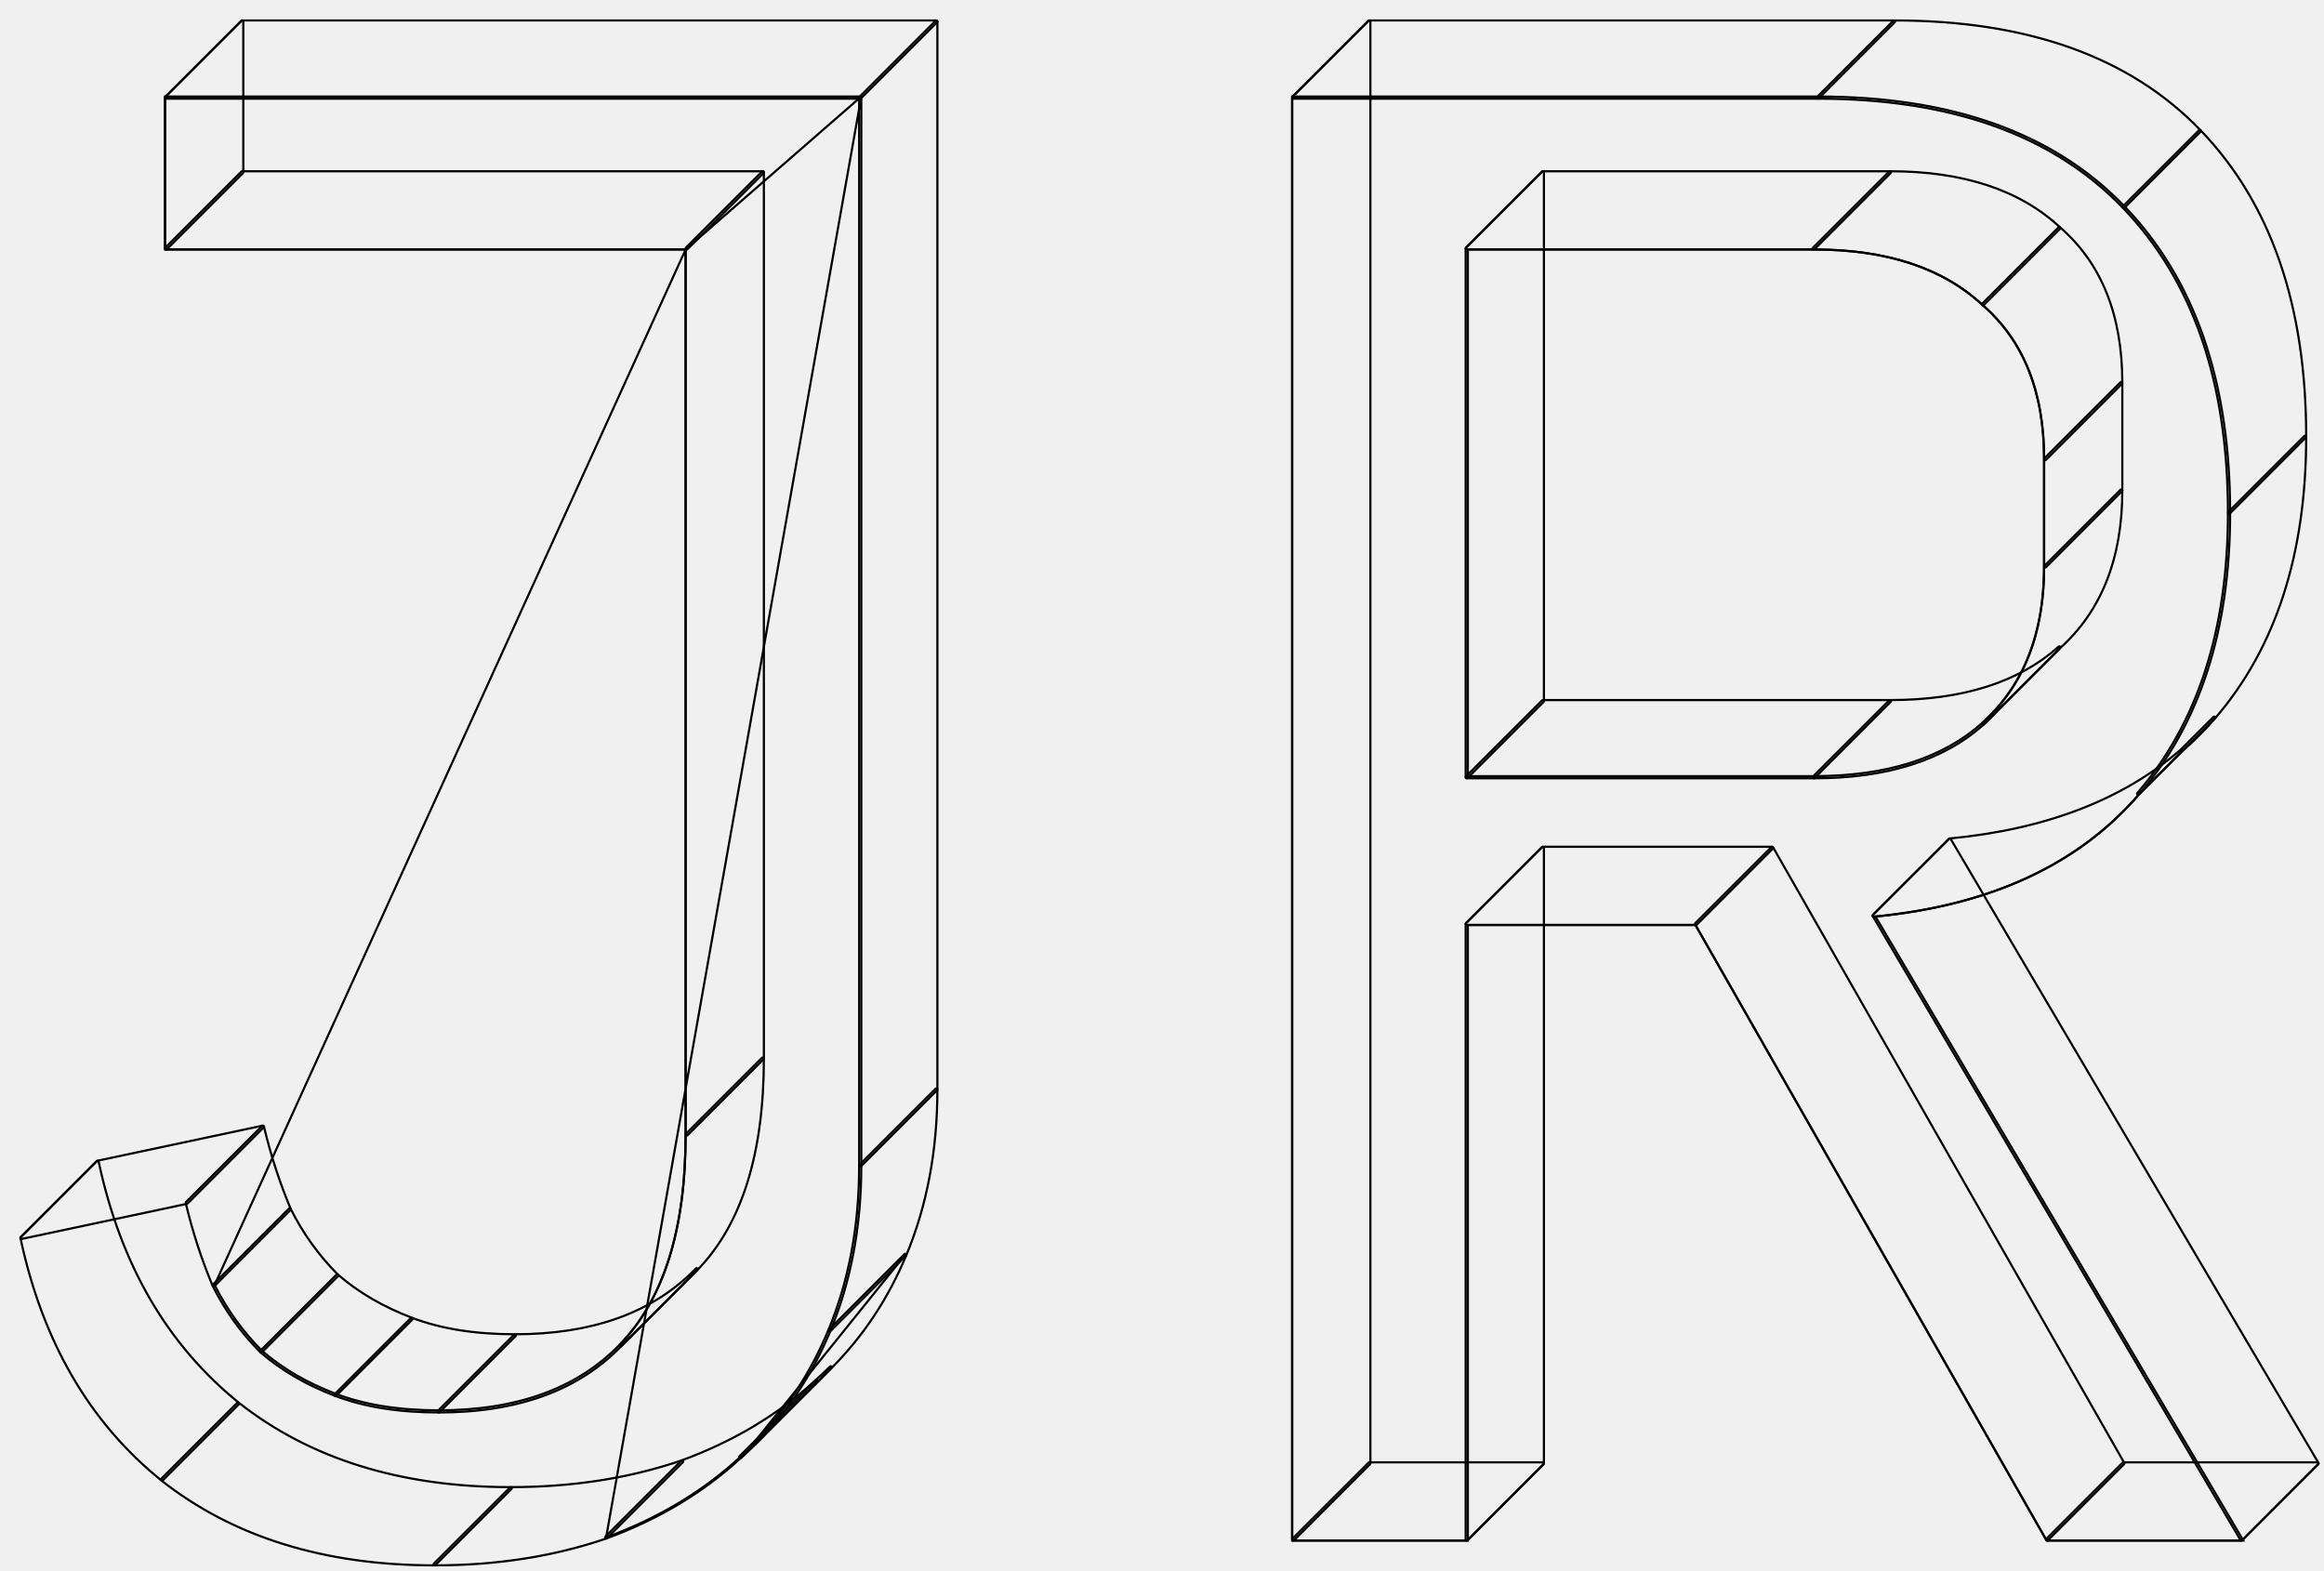
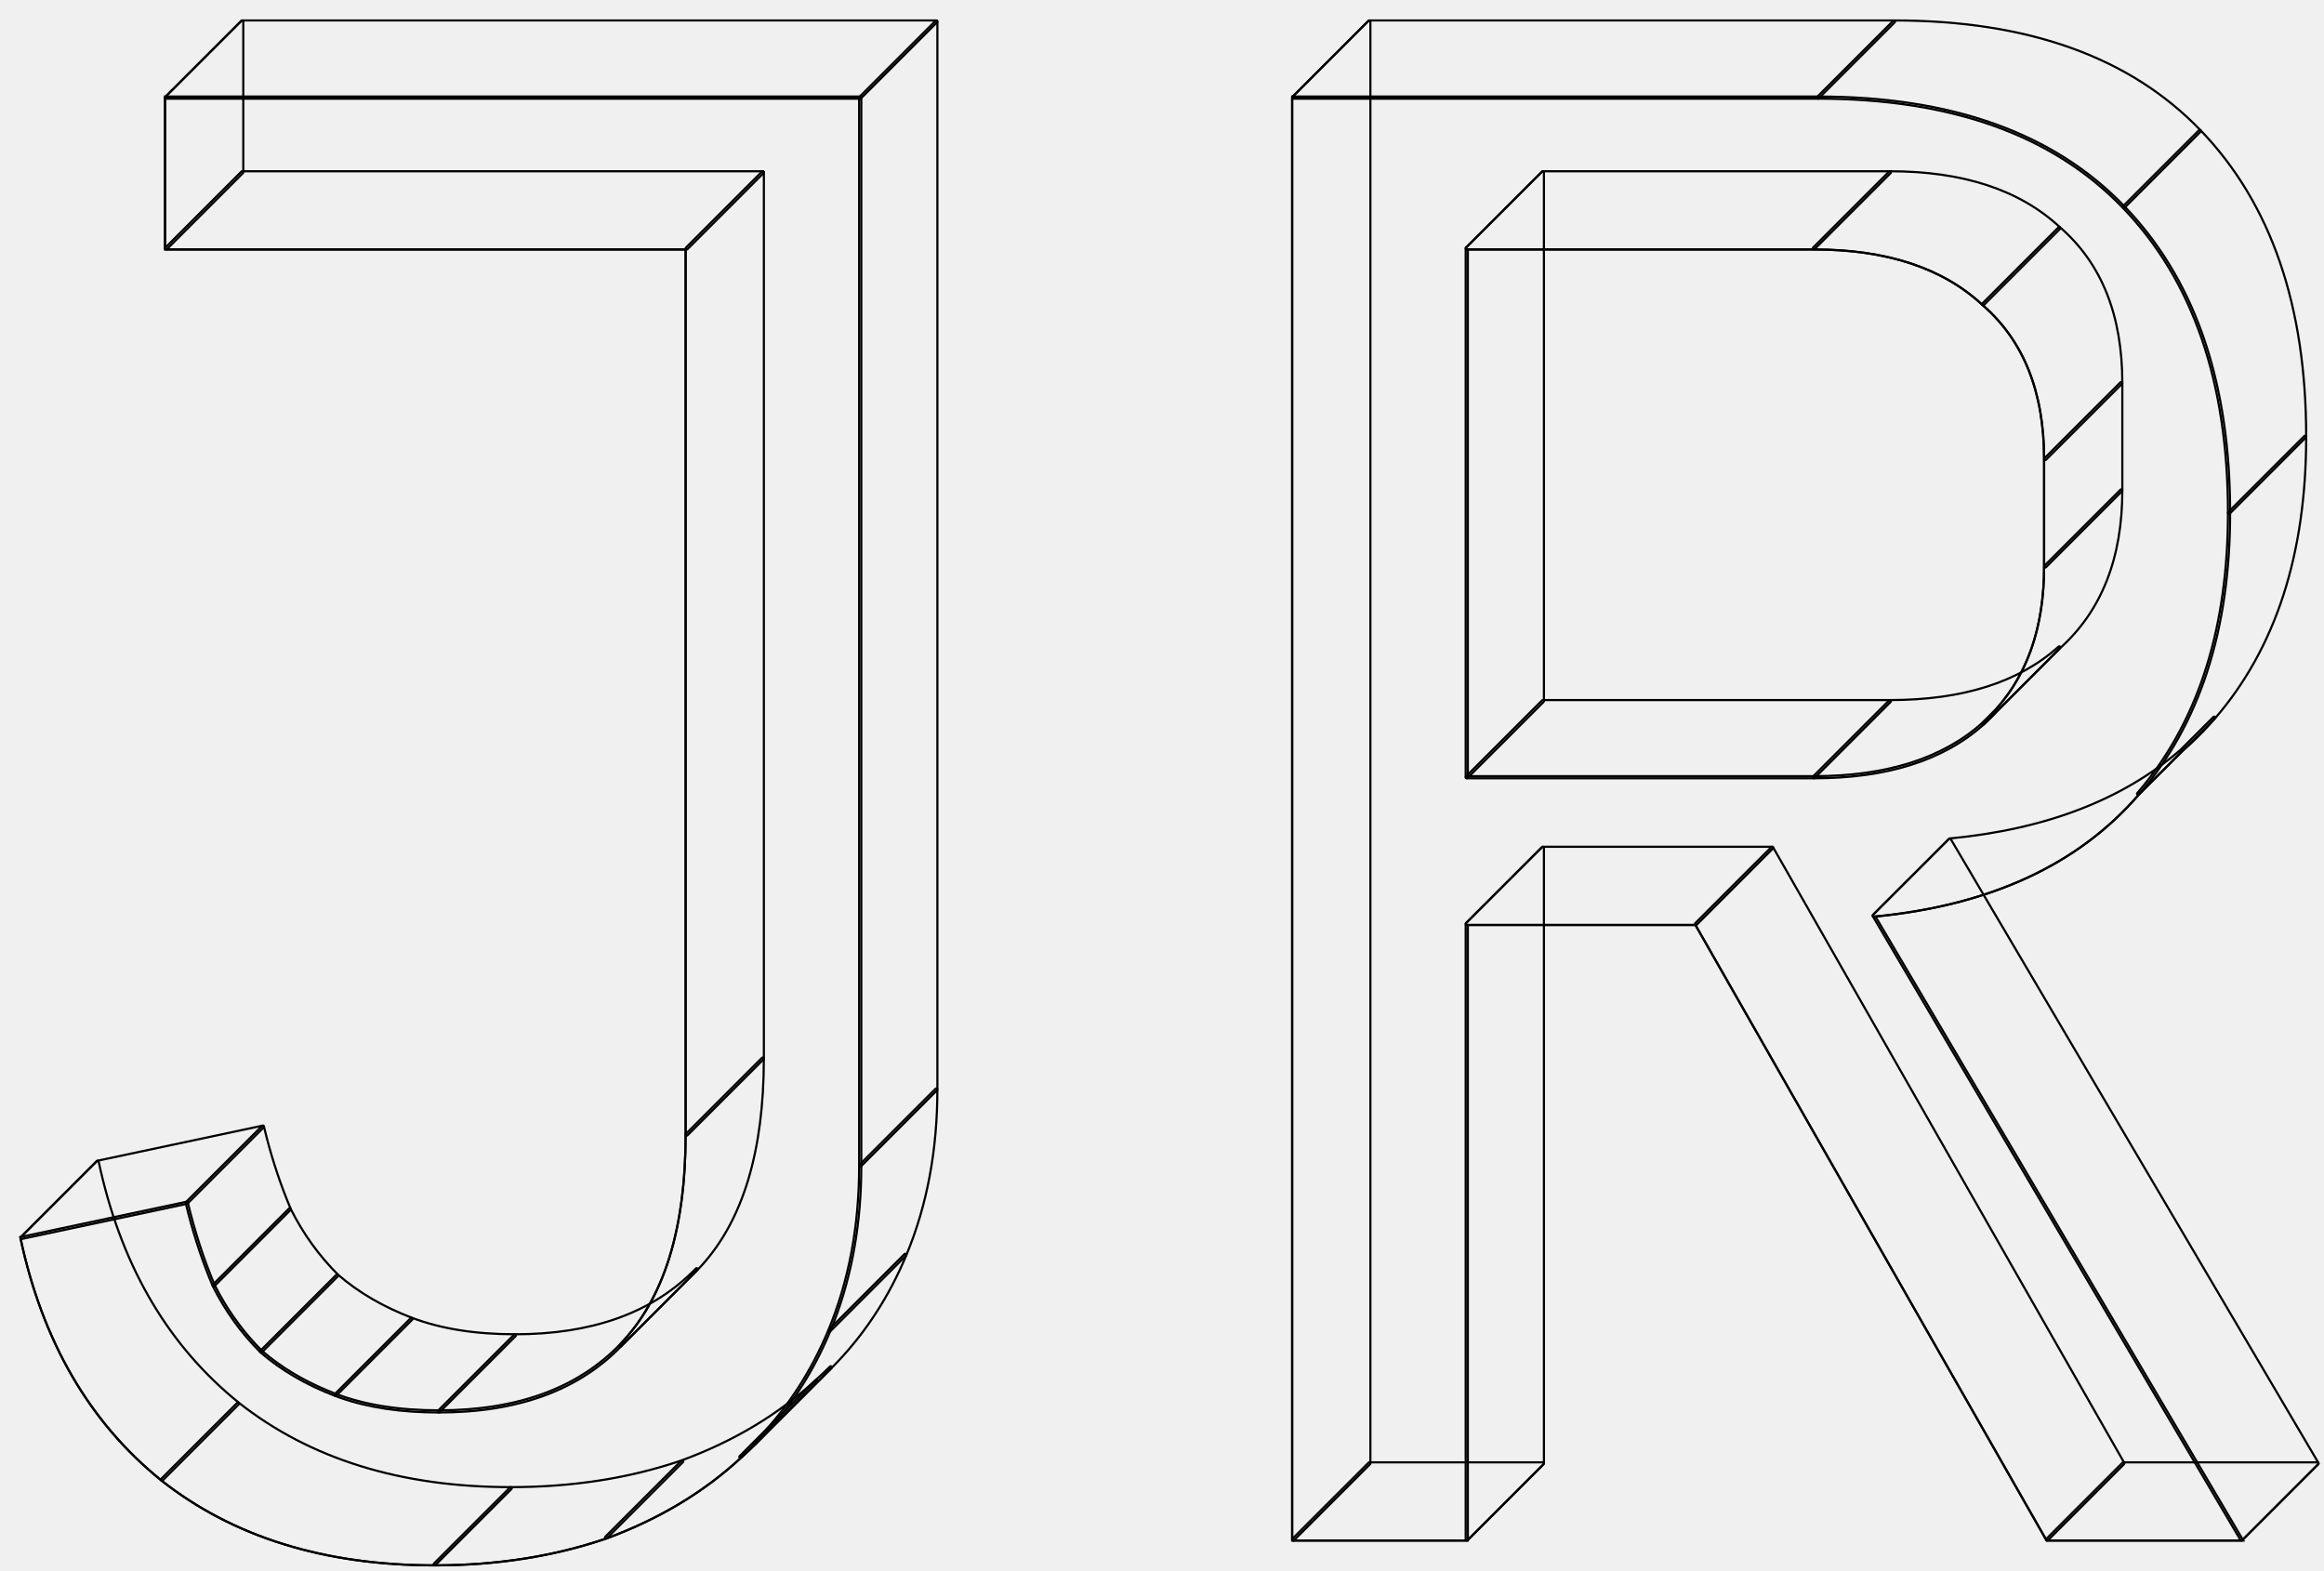
<svg xmlns="http://www.w3.org/2000/svg" width="108" height="73" viewBox="0 0 108 73" fill="none">
  <g clip-path="url(#clip0_6_950)">
-     <path d="M40.026 4.486V4.536V54.167C40.026 56.989 39.545 59.556 38.582 61.867C37.742 63.883 36.584 65.631 35.107 67.111C34.892 67.326 34.67 67.536 34.442 67.74C34.441 67.741 34.441 67.741 34.441 67.741L34.408 67.704C32.68 69.303 30.6 70.552 28.168 71.448L40.026 4.486ZM40.026 4.486H39.976H7.72H7.67V4.536V11.543V11.594H7.72H31.862M40.026 4.486L31.862 11.594M31.862 11.594V52.727C31.862 57.137 30.839 60.386 28.804 62.485L28.84 62.52L28.804 62.485C26.832 64.52 24.03 65.541 20.392 65.541C18.54 65.541 16.947 65.286 15.61 64.777C14.271 64.267 13.125 63.598 12.17 62.771C11.279 61.879 10.547 60.861 9.973 59.715L31.862 11.594ZM68.162 71.594H68.213V71.543V42.986H78.79L95.095 71.568L95.109 71.594H95.138H104.163H104.25L104.206 71.518L87.157 42.594C92.504 42.07 96.588 40.18 99.4 36.92C102.226 33.645 103.637 29.28 103.637 23.831C103.637 17.742 102.002 12.993 98.727 9.589C95.45 6.184 90.7 4.486 84.483 4.486H60.099H60.048V4.536V71.543V71.594H60.099H68.162ZM92.128 14.172L92.13 14.173C94.036 15.826 94.993 18.21 94.993 21.335V26.328C94.993 29.453 94.036 31.87 92.129 33.586C90.285 35.239 87.675 36.069 84.29 36.069H68.213V11.594H84.29C87.674 11.594 90.284 12.455 92.128 14.172Z" stroke="black" stroke-width="0.1" />
-     <path d="M88.018 0.95C88.005 0.95 87.992 0.955 87.983 0.965L84.447 4.5C84.433 4.514 84.428 4.536 84.436 4.555C84.444 4.573 84.462 4.586 84.483 4.586C90.681 4.586 95.403 6.279 98.654 9.658C98.664 9.668 98.677 9.673 98.69 9.674C98.703 9.674 98.716 9.668 98.726 9.659L102.261 6.123C102.281 6.104 102.281 6.073 102.262 6.053C98.986 2.649 94.235 0.95 88.018 0.95Z" stroke="black" stroke-width="0.1" stroke-linejoin="round" />
-     <path d="M102.262 6.053C102.253 6.044 102.24 6.038 102.227 6.038C102.213 6.038 102.2 6.043 102.191 6.053L98.655 9.588C98.636 9.607 98.636 9.639 98.654 9.658C101.907 13.038 103.536 17.761 103.536 23.832C103.536 23.852 103.549 23.87 103.567 23.878C103.586 23.886 103.608 23.881 103.622 23.867L107.157 20.331C107.167 20.322 107.172 20.309 107.172 20.296C107.172 14.207 105.537 9.457 102.262 6.053Z" stroke="black" stroke-width="0.1" stroke-linejoin="round" />
-     <path d="M98.613 17.835C98.623 17.826 98.628 17.813 98.628 17.8C98.628 14.653 97.664 12.238 95.731 10.562C95.711 10.545 95.681 10.546 95.663 10.565L92.127 14.1C92.117 14.11 92.112 14.123 92.112 14.137C92.113 14.151 92.119 14.164 92.13 14.173C94.036 15.826 94.993 18.21 94.993 21.335C94.993 21.356 95.005 21.374 95.023 21.382C95.042 21.39 95.064 21.385 95.078 21.371L98.613 17.835Z" stroke="black" stroke-width="0.1" stroke-linejoin="round" />
-     <path d="M95.733 10.635C95.743 10.626 95.748 10.613 95.748 10.599C95.748 10.585 95.742 10.573 95.732 10.563C93.864 8.824 91.226 7.958 87.826 7.958C87.813 7.958 87.8 7.963 87.791 7.973L84.255 11.508C84.241 11.523 84.237 11.544 84.244 11.563C84.252 11.581 84.27 11.594 84.29 11.594C87.674 11.594 90.284 12.455 92.128 14.172C92.148 14.191 92.179 14.19 92.198 14.171L95.733 10.635Z" stroke="black" stroke-width="0.1" stroke-linejoin="round" />
-     <path d="M98.613 22.827C98.623 22.818 98.628 22.805 98.628 22.792V17.8C98.628 17.78 98.616 17.762 98.597 17.754C98.579 17.746 98.557 17.75 98.543 17.765L95.007 21.3C94.998 21.309 94.993 21.322 94.993 21.335V26.328C94.993 26.348 95.005 26.366 95.023 26.374C95.042 26.381 95.064 26.377 95.078 26.363L98.613 22.827Z" stroke="black" stroke-width="0.1" stroke-linejoin="round" />
-     <path d="M107.172 20.296C107.172 20.276 107.16 20.258 107.141 20.25C107.122 20.242 107.101 20.246 107.087 20.261L103.551 23.796C103.542 23.805 103.536 23.818 103.536 23.831C103.536 29.263 102.131 33.602 99.325 36.855C99.307 36.875 99.309 36.906 99.329 36.924C99.348 36.943 99.379 36.942 99.398 36.923L102.933 33.387L102.933 33.387L102.936 33.385C105.762 30.109 107.172 25.745 107.172 20.296Z" stroke="black" stroke-width="0.1" stroke-linejoin="round" />
-     <path d="M63.634 0.95C63.621 0.95 63.608 0.955 63.599 0.965L60.063 4.5C60.049 4.514 60.045 4.536 60.052 4.555C60.06 4.573 60.078 4.586 60.099 4.586H84.483C84.496 4.586 84.508 4.58 84.518 4.571L88.053 1.035C88.068 1.021 88.072 1 88.064 0.981C88.056 0.962 88.038 0.95 88.018 0.95H63.634Z" stroke="black" stroke-width="0.1" stroke-linejoin="round" />
-     <path d="M87.861 8.043C87.876 8.029 87.88 8.008 87.872 7.989C87.865 7.97 87.846 7.958 87.826 7.958H71.698C71.685 7.958 71.672 7.963 71.663 7.973L68.127 11.508C68.113 11.523 68.109 11.544 68.116 11.563C68.124 11.581 68.142 11.594 68.162 11.594H84.29C84.304 11.594 84.317 11.588 84.326 11.579L87.861 8.043Z" stroke="black" stroke-width="0.1" stroke-linejoin="round" />
-     <path d="M94.993 26.328C94.993 29.092 94.244 31.302 92.752 32.963L92.127 33.588C92.108 33.607 92.108 33.638 92.126 33.658C92.145 33.678 92.176 33.679 92.196 33.661C92.418 33.461 92.628 33.251 92.825 33.032L95.732 30.124C97.665 28.385 98.628 25.938 98.628 22.792C98.628 22.772 98.616 22.753 98.597 22.746C98.579 22.738 98.557 22.742 98.543 22.757L95.007 26.292C94.998 26.302 94.993 26.314 94.993 26.328Z" stroke="black" stroke-width="0.1" stroke-linejoin="round" />
-     <path d="M102.936 33.385C102.953 33.364 102.952 33.334 102.932 33.315C102.912 33.297 102.882 33.298 102.863 33.317L101.33 34.849C98.64 37.168 95.066 38.541 90.605 38.966C90.594 38.967 90.583 38.972 90.575 38.981L87.039 42.516C87.024 42.531 87.02 42.554 87.029 42.573C87.038 42.592 87.058 42.603 87.079 42.601C92.464 42.089 96.573 40.197 99.399 36.922L101.398 34.923C101.947 34.449 102.46 33.937 102.936 33.385Z" stroke="black" stroke-width="0.1" stroke-linejoin="round" />
-     <path d="M87.826 32.534C87.813 32.534 87.8 32.539 87.791 32.549L84.255 36.084C84.241 36.099 84.237 36.12 84.244 36.139C84.252 36.157 84.27 36.169 84.29 36.169C87.69 36.169 90.328 35.336 92.196 33.661L92.196 33.661L92.198 33.659L95.733 30.123C95.752 30.104 95.753 30.073 95.734 30.054C95.716 30.034 95.685 30.033 95.665 30.051C93.821 31.704 91.21 32.534 87.826 32.534Z" stroke="black" stroke-width="0.1" stroke-linejoin="round" />
-     <path d="M71.748 8.008C71.748 7.988 71.736 7.97 71.717 7.962C71.698 7.954 71.677 7.958 71.663 7.973L68.127 11.508C68.118 11.518 68.112 11.53 68.112 11.543V36.12C68.112 36.14 68.125 36.158 68.143 36.166C68.162 36.173 68.183 36.169 68.198 36.155L71.733 32.619C71.743 32.61 71.748 32.597 71.748 32.584V8.008Z" stroke="black" stroke-width="0.1" stroke-linejoin="round" />
-     <path d="M71.698 32.534C71.685 32.534 71.672 32.539 71.663 32.549L68.127 36.084C68.113 36.099 68.109 36.12 68.116 36.139C68.124 36.157 68.142 36.169 68.162 36.169H84.29C84.304 36.169 84.317 36.164 84.326 36.155L87.861 32.619C87.876 32.605 87.88 32.584 87.872 32.565C87.865 32.546 87.846 32.534 87.826 32.534H71.698Z" stroke="black" stroke-width="0.1" stroke-linejoin="round" />
-     <path d="M90.653 38.991C90.645 38.977 90.632 38.968 90.616 38.966C90.601 38.964 90.586 38.97 90.575 38.981L87.039 42.516C87.023 42.532 87.02 42.557 87.031 42.577L104.119 71.569C104.127 71.582 104.141 71.591 104.156 71.593C104.172 71.595 104.187 71.59 104.198 71.579L107.733 68.043C107.749 68.027 107.753 68.002 107.741 67.983L90.653 38.991Z" stroke="black" stroke-width="0.1" stroke-linejoin="round" />
-     <path d="M82.389 39.435C82.404 39.421 82.408 39.4 82.4 39.381C82.392 39.362 82.374 39.35 82.354 39.35H71.698C71.685 39.35 71.672 39.355 71.663 39.365L68.127 42.9C68.113 42.914 68.109 42.936 68.116 42.955C68.124 42.973 68.142 42.986 68.162 42.986H78.819C78.832 42.986 78.844 42.98 78.854 42.971L82.389 39.435Z" stroke="black" stroke-width="0.1" stroke-linejoin="round" />
-     <path d="M98.709 68.043C98.725 68.027 98.729 68.003 98.717 67.983L82.397 39.375C82.39 39.362 82.376 39.352 82.361 39.35C82.345 39.348 82.33 39.354 82.319 39.365L78.783 42.9C78.767 42.916 78.764 42.941 78.775 42.96L95.095 71.568C95.103 71.582 95.116 71.591 95.132 71.593C95.147 71.595 95.163 71.59 95.174 71.579L98.709 68.043Z" stroke="black" stroke-width="0.1" stroke-linejoin="round" />
-     <path d="M107.733 68.043C107.748 68.029 107.752 68.007 107.744 67.989C107.736 67.97 107.718 67.958 107.698 67.958H98.674C98.661 67.958 98.648 67.963 98.639 67.973L95.103 71.508C95.089 71.522 95.085 71.544 95.092 71.563C95.1 71.581 95.118 71.594 95.138 71.594H104.162C104.176 71.594 104.188 71.588 104.198 71.579L107.733 68.043Z" stroke="black" stroke-width="0.1" stroke-linejoin="round" />
-     <path d="M63.669 68.043C63.679 68.034 63.684 68.021 63.684 68.008V1C63.684 0.98 63.672 0.962 63.653 0.954C63.635 0.946 63.613 0.95 63.599 0.965L60.063 4.5C60.054 4.51 60.048 4.522 60.048 4.536V71.543C60.048 71.564 60.061 71.582 60.079 71.59C60.098 71.597 60.12 71.593 60.134 71.579L63.669 68.043Z" stroke="black" stroke-width="0.1" stroke-linejoin="round" />
-     <path d="M11.255 0.95C11.242 0.95 11.229 0.955 11.22 0.965L7.685 4.5C7.67 4.514 7.666 4.536 7.674 4.555C7.682 4.573 7.7 4.586 7.72 4.586H39.976C39.989 4.586 40.002 4.58 40.011 4.571L43.547 1.035C43.561 1.021 43.565 1 43.558 0.981C43.55 0.962 43.532 0.95 43.511 0.95H11.255Z" stroke="black" stroke-width="0.1" stroke-linejoin="round" />
-     <path d="M71.748 39.4C71.748 39.38 71.736 39.361 71.717 39.354C71.698 39.346 71.677 39.35 71.663 39.365L68.127 42.9C68.118 42.91 68.112 42.922 68.112 42.935V71.543C68.112 71.564 68.125 71.582 68.143 71.59C68.162 71.597 68.183 71.593 68.198 71.579L71.733 68.043C71.743 68.034 71.748 68.021 71.748 68.008V39.4Z" stroke="black" stroke-width="0.1" stroke-linejoin="round" />
-     <path d="M43.562 1C43.562 0.98 43.549 0.962 43.531 0.954C43.512 0.946 43.49 0.95 43.476 0.965L39.941 4.5C39.931 4.51 39.926 4.522 39.926 4.536V54.167C39.926 54.188 39.938 54.206 39.957 54.214C39.976 54.221 39.997 54.217 40.011 54.203L43.547 50.667C43.556 50.658 43.562 50.645 43.562 50.632V1Z" stroke="black" stroke-width="0.1" stroke-linejoin="round" />
-     <path d="M35.483 8.043C35.497 8.029 35.501 8.008 35.494 7.989C35.486 7.97 35.468 7.958 35.447 7.958H11.255C11.242 7.958 11.229 7.963 11.22 7.973L7.685 11.508C7.67 11.523 7.666 11.544 7.674 11.563C7.682 11.581 7.7 11.594 7.72 11.594H31.912C31.925 11.594 31.938 11.588 31.947 11.579L35.483 8.043Z" stroke="black" stroke-width="0.1" stroke-linejoin="round" />
-     <path d="M35.483 49.227C35.492 49.218 35.498 49.205 35.498 49.192V8.008C35.498 7.988 35.485 7.97 35.467 7.962C35.448 7.954 35.426 7.958 35.412 7.973L31.877 11.508C31.867 11.518 31.862 11.53 31.862 11.543V52.727C31.862 52.748 31.874 52.766 31.893 52.774C31.912 52.782 31.933 52.777 31.947 52.763L35.483 49.227Z" stroke="black" stroke-width="0.1" stroke-linejoin="round" />
-     <path d="M11.291 8.043C11.3 8.034 11.306 8.021 11.306 8.008V1C11.306 0.98 11.293 0.962 11.275 0.954C11.256 0.946 11.234 0.95 11.22 0.965L7.685 4.5C7.675 4.51 7.67 4.522 7.67 4.536V11.543C7.67 11.564 7.682 11.582 7.701 11.59C7.72 11.598 7.741 11.593 7.755 11.579L11.291 8.043Z" stroke="black" stroke-width="0.1" stroke-linejoin="round" />
-     <path d="M71.733 68.043C71.748 68.029 71.752 68.007 71.744 67.989C71.737 67.97 71.718 67.958 71.698 67.958H63.634C63.621 67.958 63.608 67.963 63.599 67.973L60.063 71.508C60.049 71.522 60.045 71.544 60.052 71.563C60.06 71.581 60.078 71.594 60.099 71.594H68.162C68.176 71.594 68.189 71.588 68.198 71.579L71.733 68.043Z" stroke="black" stroke-width="0.1" stroke-linejoin="round" />
-     <path d="M43.562 50.632C43.562 50.612 43.549 50.593 43.531 50.586C43.512 50.578 43.49 50.582 43.476 50.597L39.941 54.132C39.931 54.142 39.926 54.154 39.926 54.167C39.926 56.978 39.447 59.531 38.49 61.828C38.481 61.85 38.488 61.876 38.508 61.889C38.528 61.902 38.554 61.9 38.571 61.883L42.107 58.347C42.111 58.343 42.115 58.337 42.118 58.331C43.081 56.02 43.562 53.454 43.562 50.632Z" stroke="black" stroke-width="0.1" stroke-linejoin="round" />
-     <path d="M32.411 59.019L32.411 59.019C34.472 56.894 35.498 53.615 35.498 49.192C35.498 49.172 35.485 49.154 35.467 49.146C35.448 49.138 35.426 49.142 35.412 49.157L31.877 52.692C31.867 52.702 31.862 52.714 31.862 52.728C31.862 57.137 30.839 60.386 28.804 62.485C28.785 62.505 28.785 62.536 28.805 62.555C28.825 62.574 28.856 62.574 28.875 62.555L28.876 62.554L32.411 59.019Z" stroke="black" stroke-width="0.1" stroke-linejoin="round" />
-     <path d="M42.099 58.27C42.119 58.284 42.127 58.309 42.118 58.331C41.278 60.348 40.119 62.096 38.643 63.575L38.643 63.575L35.107 67.111L35.107 67.111C35.088 67.13 35.056 67.13 35.037 67.111C35.017 67.091 35.017 67.06 35.037 67.04C35.037 67.04 35.037 67.04 35.037 67.04L42.099 58.27ZM42.099 58.27C42.08 58.257 42.053 58.26 42.036 58.277L38.501 61.812C38.496 61.817 38.492 61.822 38.49 61.828C37.654 63.833 36.504 65.57 35.037 67.04L42.099 58.27Z" stroke="black" stroke-width="0.1" stroke-linejoin="round" />
-     <path d="M38.572 63.505C38.592 63.485 38.623 63.485 38.643 63.505C38.662 63.524 38.662 63.556 38.643 63.575L38.643 63.575L38.62 63.598L38.62 63.598L35.107 67.111C34.892 67.327 34.67 67.537 34.441 67.741C34.421 67.759 34.39 67.757 34.372 67.738C34.353 67.718 34.353 67.687 34.373 67.668L37.908 64.133L37.91 64.131L37.91 64.131C38.129 63.935 38.342 63.734 38.549 63.528L38.549 63.528M38.572 63.505L38.549 63.528M38.572 63.505L38.572 63.505L38.572 63.505ZM38.549 63.528L38.584 63.563L38.549 63.528L38.549 63.528C38.549 63.528 38.549 63.528 38.549 63.528Z" stroke="black" stroke-width="0.1" stroke-linejoin="round" />
-     <path d="M37.979 64.203C37.998 64.184 37.998 64.153 37.98 64.133C37.961 64.114 37.929 64.113 37.91 64.131C36.187 65.726 34.113 66.971 31.686 67.865C31.679 67.868 31.673 67.871 31.668 67.877L28.133 71.412C28.116 71.429 28.113 71.455 28.126 71.475C28.139 71.494 28.163 71.503 28.185 71.495C30.623 70.596 32.709 69.345 34.442 67.74L34.442 67.74L34.443 67.739L37.979 64.203Z" stroke="black" stroke-width="0.1" stroke-linejoin="round" />
-     <path d="M23.927 62.006C23.914 62.006 23.901 62.011 23.892 62.021L20.357 65.556C20.342 65.57 20.338 65.592 20.346 65.611C20.354 65.629 20.372 65.641 20.392 65.641C24.049 65.641 26.88 64.615 28.876 62.555C28.876 62.554 28.876 62.554 28.876 62.554L32.202 59.228C32.202 59.228 32.202 59.228 32.202 59.228C32.273 59.159 32.343 59.09 32.411 59.019C32.431 58.999 32.43 58.968 32.411 58.948C32.391 58.929 32.36 58.929 32.34 58.949L32.34 58.949L32.133 59.156C32.132 59.156 32.132 59.157 32.132 59.157C30.173 61.054 27.44 62.006 23.927 62.006Z" stroke="black" stroke-width="0.1" stroke-linejoin="round" />
-     <path d="M19.145 61.241C19.127 61.234 19.106 61.239 19.092 61.253L15.557 64.788C15.545 64.8 15.54 64.817 15.543 64.834C15.547 64.851 15.558 64.864 15.574 64.87C16.925 65.385 18.532 65.641 20.392 65.641C20.405 65.641 20.418 65.636 20.427 65.627L23.963 62.091C23.977 62.077 23.981 62.056 23.974 62.037C23.966 62.018 23.948 62.006 23.927 62.006C22.076 62.006 20.482 61.751 19.145 61.241Z" stroke="black" stroke-width="0.1" stroke-linejoin="round" />
-     <path d="M31.739 67.947C31.755 67.931 31.758 67.905 31.746 67.885C31.734 67.866 31.709 67.857 31.687 67.865C29.261 68.695 26.611 69.11 23.735 69.11C23.722 69.11 23.71 69.115 23.7 69.125L20.165 72.66C20.15 72.674 20.146 72.696 20.154 72.715C20.162 72.733 20.18 72.746 20.2 72.746C23.085 72.746 25.746 72.329 28.184 71.495C28.191 71.492 28.198 71.488 28.203 71.483L31.739 67.947Z" stroke="black" stroke-width="0.1" stroke-linejoin="round" />
-     <path d="M12.264 52.348C12.26 52.331 12.247 52.317 12.229 52.312C12.212 52.307 12.193 52.312 12.18 52.325L8.645 55.86C8.632 55.872 8.627 55.89 8.631 55.907C8.952 57.254 9.369 58.536 9.882 59.755C9.888 59.77 9.902 59.781 9.918 59.785C9.935 59.788 9.952 59.783 9.963 59.771L13.499 56.235C13.513 56.221 13.518 56.199 13.51 56.181C12.999 54.967 12.584 53.69 12.264 52.348Z" stroke="black" stroke-width="0.1" stroke-linejoin="round" />
-     <path d="M15.704 59.234C15.684 59.217 15.655 59.218 15.636 59.237L12.101 62.772C12.091 62.782 12.085 62.795 12.086 62.809C12.086 62.823 12.093 62.836 12.103 62.845C13.068 63.682 14.225 64.356 15.574 64.87C15.593 64.877 15.613 64.873 15.627 64.859L19.163 61.323C19.175 61.311 19.18 61.294 19.176 61.278C19.173 61.261 19.161 61.247 19.145 61.241C17.806 60.731 16.659 60.062 15.704 59.234Z" stroke="black" stroke-width="0.1" stroke-linejoin="round" />
-     <path d="M13.508 56.178C13.501 56.163 13.487 56.153 13.472 56.151C13.456 56.148 13.44 56.153 13.428 56.165L9.893 59.7C9.877 59.715 9.874 59.739 9.883 59.758C10.462 60.915 11.201 61.943 12.101 62.843C12.12 62.862 12.152 62.862 12.171 62.843L15.707 59.307C15.726 59.288 15.726 59.256 15.707 59.237C14.815 58.344 14.082 57.325 13.508 56.178Z" stroke="black" stroke-width="0.1" stroke-linejoin="round" />
-     <path d="M4.525 53.943C4.516 53.945 4.507 53.95 4.5 53.957L0.965 57.492C0.949 57.508 0.945 57.532 0.956 57.551C0.967 57.571 0.989 57.581 1.01 57.576L8.69 55.944C8.7 55.942 8.709 55.938 8.715 55.931L12.251 52.395C12.267 52.38 12.27 52.356 12.259 52.336C12.249 52.317 12.227 52.306 12.205 52.311L4.525 53.943Z" stroke="black" stroke-width="0.1" stroke-linejoin="round" />
-     <path d="M23.771 69.195C23.785 69.181 23.79 69.16 23.782 69.141C23.774 69.122 23.756 69.11 23.735 69.11C18.624 69.11 14.412 67.8 11.095 65.185C11.075 65.169 11.046 65.171 11.028 65.189L7.493 68.724C7.483 68.734 7.477 68.748 7.478 68.763C7.479 68.777 7.486 68.79 7.497 68.799C10.836 71.431 15.071 72.746 20.2 72.746C20.213 72.746 20.226 72.74 20.235 72.731L23.771 69.195Z" stroke="black" stroke-width="0.1" stroke-linejoin="round" />
-     <path d="M11.099 65.259C11.109 65.249 11.114 65.236 11.114 65.221C11.113 65.207 11.106 65.194 11.095 65.185C7.777 62.505 5.606 58.772 4.584 53.982C4.581 53.964 4.567 53.949 4.55 53.944C4.532 53.939 4.513 53.944 4.5 53.957L0.965 57.492C0.953 57.504 0.948 57.521 0.951 57.538C1.977 62.347 4.158 66.102 7.497 68.798C7.516 68.814 7.545 68.813 7.563 68.795L11.099 65.259Z" stroke="black" stroke-width="0.1" stroke-linejoin="round" />
+     <path d="M40.026 4.486V54.167C40.026 56.813 39.603 59.234 38.757 61.43L38.582 61.867C37.794 63.757 36.728 65.412 35.381 66.83L35.107 67.111C34.892 67.326 34.67 67.535 34.441 67.74L34.442 67.741C32.709 69.346 30.623 70.597 28.186 71.495H28.185C25.747 72.329 23.085 72.746 20.2 72.746C15.072 72.746 10.836 71.431 7.497 68.799L7.496 68.798V68.797C4.158 66.101 1.977 62.346 0.951 57.538L0.94 57.489L0.989 57.479L8.67 55.847L8.718 55.836L8.729 55.884C9.048 57.224 9.462 58.501 9.973 59.713L10.195 60.137C10.732 61.112 11.389 61.99 12.169 62.77L12.536 63.073C13.414 63.762 14.438 64.33 15.609 64.777C16.946 65.286 18.54 65.541 20.392 65.541C24.03 65.541 26.832 64.52 28.804 62.485L28.992 62.285C30.902 60.182 31.862 56.999 31.862 52.728V11.593H7.67V4.486H40.026ZM84.482 4.486C90.7 4.486 95.45 6.185 98.727 9.589L99.028 9.912C102.102 13.29 103.637 17.933 103.637 23.831C103.637 29.28 102.226 33.645 99.4 36.92C96.588 40.181 92.504 42.069 87.156 42.592L104.206 71.518L104.25 71.593H95.109L95.095 71.569L78.79 42.986H68.213V71.593H60.049V4.486H84.482ZM68.213 36.07H84.29C87.674 36.07 90.285 35.239 92.129 33.586L92.476 33.256C94.152 31.565 94.992 29.257 94.992 26.328V21.335C94.992 18.21 94.036 15.825 92.13 14.173L92.128 14.172V14.171C90.284 12.455 87.673 11.593 84.29 11.593H68.213V36.07Z" stroke="black" stroke-width="0.1" />
+     <path d="M88.018 0.95C94.235 0.95 98.986 2.649 102.262 6.054C102.28 6.073 102.281 6.104 102.262 6.123L98.726 9.659C98.716 9.669 98.703 9.674 98.689 9.674C98.676 9.674 98.664 9.668 98.654 9.658C95.403 6.279 90.681 4.586 84.483 4.586C84.462 4.586 84.444 4.573 84.437 4.555C84.429 4.536 84.433 4.514 84.447 4.5L87.983 0.965L87.999 0.954C88.005 0.952 88.011 0.95 88.018 0.95Z" stroke="black" stroke-width="0.1" stroke-linejoin="round" />
+     <path d="M102.227 6.038C102.24 6.038 102.253 6.043 102.262 6.053C105.537 9.457 107.172 14.207 107.172 20.296C107.172 20.309 107.167 20.322 107.157 20.331L103.622 23.867C103.608 23.881 103.586 23.886 103.567 23.878C103.549 23.87 103.536 23.851 103.536 23.831C103.536 17.76 101.907 13.039 98.654 9.658C98.635 9.639 98.636 9.607 98.655 9.588L102.19 6.053L102.207 6.042C102.213 6.04 102.22 6.038 102.227 6.038Z" stroke="black" stroke-width="0.1" stroke-linejoin="round" />
+     <path d="M95.731 10.562C97.664 12.238 98.628 14.653 98.628 17.8C98.628 17.813 98.623 17.826 98.614 17.835L95.078 21.37C95.063 21.385 95.042 21.389 95.024 21.381C95.005 21.373 94.993 21.356 94.993 21.335C94.993 18.21 94.036 15.825 92.129 14.173C92.119 14.164 92.113 14.151 92.113 14.137C92.112 14.123 92.118 14.11 92.127 14.1L95.662 10.565L95.697 10.55C95.709 10.55 95.721 10.553 95.731 10.562Z" stroke="black" stroke-width="0.1" stroke-linejoin="round" />
+     <path d="M87.826 7.958C91.226 7.958 93.864 8.824 95.732 10.564C95.742 10.573 95.748 10.585 95.749 10.599C95.749 10.612 95.743 10.625 95.734 10.635L92.198 14.171C92.179 14.19 92.148 14.19 92.128 14.172C90.284 12.455 87.674 11.594 84.29 11.594C84.27 11.594 84.252 11.581 84.245 11.563C84.237 11.544 84.241 11.522 84.255 11.508L87.79 7.973L87.807 7.962C87.813 7.96 87.819 7.958 87.826 7.958Z" stroke="black" stroke-width="0.1" stroke-linejoin="round" />
+     <path d="M98.597 17.754C98.616 17.762 98.628 17.78 98.628 17.8V22.792C98.628 22.805 98.623 22.818 98.614 22.827L95.078 26.363C95.063 26.377 95.042 26.381 95.023 26.373C95.005 26.365 94.993 26.347 94.993 26.327V21.335C94.993 21.322 94.998 21.309 95.007 21.3L98.543 17.765L98.568 17.751C98.578 17.749 98.588 17.75 98.597 17.754Z" stroke="black" stroke-width="0.1" stroke-linejoin="round" />
+     <path d="M107.141 20.25C107.159 20.258 107.172 20.276 107.172 20.296C107.172 25.745 105.761 30.11 102.936 33.385L102.934 33.388L99.398 36.923C99.379 36.942 99.348 36.942 99.328 36.924C99.309 36.906 99.307 36.875 99.324 36.855L99.583 36.547C102.217 33.33 103.536 29.093 103.536 23.831C103.536 23.818 103.542 23.805 103.551 23.796L107.087 20.261L107.112 20.247C107.122 20.245 107.132 20.246 107.141 20.25Z" stroke="black" stroke-width="0.1" stroke-linejoin="round" />
+     <path d="M88.018 0.95C88.038 0.95 88.057 0.962 88.064 0.98C88.068 0.99 88.069 1 88.067 1.01L88.054 1.035L84.517 4.571C84.508 4.58 84.495 4.586 84.482 4.586H60.099C60.078 4.586 60.06 4.573 60.053 4.555C60.045 4.536 60.049 4.514 60.063 4.5L63.599 0.965L63.615 0.954C63.621 0.952 63.627 0.95 63.634 0.95H88.018Z" stroke="black" stroke-width="0.1" stroke-linejoin="round" />
+     <path d="M87.826 7.958C87.846 7.958 87.865 7.97 87.872 7.988C87.876 7.998 87.877 8.008 87.875 8.018L87.862 8.043L84.326 11.579C84.316 11.588 84.303 11.594 84.29 11.594H68.162C68.142 11.594 68.124 11.581 68.117 11.563C68.109 11.544 68.113 11.522 68.127 11.508L71.662 7.973L71.679 7.962C71.685 7.96 71.691 7.958 71.698 7.958H87.826Z" stroke="black" stroke-width="0.1" stroke-linejoin="round" />
+     <path d="M98.597 22.746C98.616 22.754 98.628 22.772 98.628 22.792C98.628 25.939 97.664 28.386 95.732 30.125L92.825 33.032L92.808 33.048C92.715 33.151 92.62 33.254 92.521 33.352L92.196 33.661C92.176 33.679 92.145 33.678 92.126 33.658C92.108 33.639 92.108 33.607 92.127 33.588L92.753 32.962C94.245 31.301 94.993 29.091 94.993 26.327C94.993 26.314 94.998 26.301 95.007 26.292L98.542 22.757L98.569 22.743C98.578 22.741 98.588 22.742 98.597 22.746Z" stroke="black" stroke-width="0.1" stroke-linejoin="round" />
+     <path d="M102.932 33.315C102.952 33.333 102.953 33.364 102.936 33.384C102.935 33.385 102.934 33.385 102.933 33.386L102.934 33.387L102.927 33.393C102.572 33.804 102.198 34.194 101.802 34.561L101.397 34.924C101.395 34.926 101.392 34.927 101.39 34.929L99.4 36.919L99.401 36.92C96.574 40.196 92.465 42.088 87.079 42.601C87.058 42.603 87.038 42.592 87.029 42.573C87.021 42.554 87.024 42.531 87.039 42.516L90.575 38.981L90.606 38.966C95.067 38.541 98.641 37.167 101.331 34.848L102.863 33.317L102.897 33.302C102.909 33.302 102.922 33.306 102.932 33.315Z" stroke="black" stroke-width="0.1" stroke-linejoin="round" />
+     <path d="M95.735 30.054C95.744 30.064 95.749 30.076 95.749 30.089L95.734 30.123L92.196 33.661C90.328 35.336 87.69 36.169 84.29 36.169C84.27 36.169 84.252 36.157 84.245 36.139C84.237 36.12 84.241 36.098 84.255 36.084L87.79 32.549L87.807 32.538C87.813 32.536 87.819 32.534 87.826 32.534C91.21 32.534 93.82 31.704 95.665 30.051L95.7 30.038C95.712 30.039 95.725 30.044 95.735 30.054Z" stroke="black" stroke-width="0.1" stroke-linejoin="round" />
+     <path d="M71.717 7.962C71.736 7.97 71.748 7.988 71.748 8.008V32.584C71.748 32.597 71.743 32.61 71.734 32.619L68.198 36.154C68.183 36.169 68.162 36.174 68.143 36.166C68.124 36.158 68.113 36.139 68.113 36.119V11.543C68.113 11.53 68.118 11.517 68.127 11.508L71.662 7.973L71.688 7.959C71.698 7.957 71.708 7.958 71.717 7.962Z" stroke="black" stroke-width="0.1" stroke-linejoin="round" />
+     <path d="M87.826 32.534C87.846 32.534 87.865 32.546 87.872 32.565C87.876 32.574 87.877 32.584 87.875 32.594L87.862 32.619L84.326 36.155C84.316 36.164 84.303 36.17 84.29 36.17H68.162C68.142 36.17 68.124 36.157 68.117 36.139C68.109 36.12 68.113 36.098 68.127 36.084L71.662 32.549L71.679 32.538C71.685 32.536 71.691 32.534 71.698 32.534H87.826Z" stroke="black" stroke-width="0.1" stroke-linejoin="round" />
+     <path d="M90.617 38.966C90.632 38.968 90.645 38.977 90.653 38.991L107.741 67.983C107.753 68.002 107.75 68.027 107.734 68.043L104.198 71.579C104.187 71.589 104.172 71.595 104.156 71.593C104.141 71.591 104.127 71.582 104.119 71.569L87.031 42.577C87.02 42.557 87.023 42.532 87.039 42.516L90.575 38.981L90.594 38.969C90.601 38.967 90.609 38.965 90.617 38.966Z" stroke="black" stroke-width="0.1" stroke-linejoin="round" />
+     <path d="M82.354 39.35L82.382 39.358C82.39 39.363 82.396 39.371 82.4 39.38C82.404 39.39 82.405 39.4 82.403 39.41L82.389 39.435L78.854 42.971C78.845 42.98 78.832 42.986 78.819 42.986H68.162C68.142 42.986 68.124 42.973 68.117 42.955C68.109 42.936 68.113 42.914 68.127 42.9L71.662 39.365L71.679 39.354C71.685 39.352 71.691 39.35 71.698 39.35H82.354Z" stroke="black" stroke-width="0.1" stroke-linejoin="round" />
+     <path d="M82.361 39.35C82.376 39.352 82.39 39.362 82.398 39.376L98.718 67.983C98.729 68.003 98.725 68.028 98.709 68.043L95.174 71.579C95.163 71.59 95.147 71.595 95.132 71.593C95.117 71.591 95.103 71.582 95.095 71.568L78.775 42.961C78.764 42.941 78.767 42.916 78.783 42.9L82.319 39.365L82.338 39.352C82.345 39.35 82.353 39.349 82.361 39.35Z" stroke="black" stroke-width="0.1" stroke-linejoin="round" />
+     <path d="M107.698 67.958C107.718 67.958 107.736 67.97 107.744 67.989C107.748 67.998 107.749 68.008 107.747 68.018L107.733 68.043L104.198 71.579C104.189 71.588 104.176 71.594 104.163 71.594H95.138C95.118 71.594 95.1 71.581 95.093 71.563C95.085 71.544 95.089 71.522 95.103 71.508L98.638 67.973L98.655 67.962C98.661 67.96 98.667 67.958 98.674 67.958H107.698Z" stroke="black" stroke-width="0.1" stroke-linejoin="round" />
+     <path d="M63.653 0.954C63.672 0.962 63.684 0.98 63.684 1V68.008C63.684 68.021 63.679 68.034 63.67 68.043L60.134 71.579C60.119 71.593 60.098 71.597 60.079 71.59C60.061 71.582 60.049 71.564 60.049 71.544V4.535C60.049 4.522 60.054 4.509 60.063 4.5L63.599 0.965L63.624 0.951C63.633 0.949 63.644 0.95 63.653 0.954Z" stroke="black" stroke-width="0.1" stroke-linejoin="round" />
+     <path d="M43.512 0.95C43.532 0.95 43.55 0.962 43.558 0.98C43.562 0.99 43.563 1 43.561 1.01L43.547 1.035L40.011 4.571C40.002 4.58 39.989 4.586 39.976 4.586H7.72C7.7 4.586 7.682 4.573 7.674 4.555C7.666 4.536 7.671 4.514 7.685 4.5L11.22 0.965L11.237 0.954C11.242 0.952 11.249 0.95 11.255 0.95H43.512Z" stroke="black" stroke-width="0.1" stroke-linejoin="round" />
+     <path d="M71.717 39.354C71.736 39.362 71.748 39.38 71.748 39.4V68.008C71.748 68.022 71.743 68.034 71.734 68.043L68.198 71.579C68.183 71.593 68.162 71.597 68.143 71.589C68.124 71.582 68.113 71.564 68.113 71.543V42.935C68.113 42.922 68.118 42.909 68.127 42.9L71.662 39.365L71.688 39.351C71.698 39.349 71.708 39.35 71.717 39.354Z" stroke="black" stroke-width="0.1" stroke-linejoin="round" />
+     <path d="M43.531 0.954C43.549 0.962 43.562 0.98 43.562 1V50.632C43.562 50.645 43.556 50.658 43.547 50.667L40.011 54.203C39.997 54.217 39.975 54.222 39.956 54.214C39.938 54.206 39.926 54.188 39.926 54.168V4.535C39.926 4.522 39.932 4.509 39.941 4.5L43.476 0.965L43.501 0.951C43.511 0.949 43.521 0.95 43.531 0.954Z" stroke="black" stroke-width="0.1" stroke-linejoin="round" />
+     <path d="M35.447 7.958C35.468 7.958 35.486 7.97 35.493 7.988C35.497 7.998 35.498 8.008 35.496 8.018L35.483 8.043L31.948 11.579C31.938 11.588 31.925 11.594 31.912 11.594H7.72C7.7 11.594 7.682 11.581 7.674 11.563C7.666 11.544 7.671 11.522 7.685 11.508L11.22 7.973L11.237 7.962C11.242 7.96 11.249 7.958 11.255 7.958H35.447Z" stroke="black" stroke-width="0.1" stroke-linejoin="round" />
+     <path d="M35.467 7.962C35.485 7.97 35.498 7.988 35.498 8.008V49.192C35.498 49.205 35.493 49.218 35.483 49.228L31.947 52.763C31.933 52.777 31.911 52.781 31.892 52.774C31.874 52.766 31.862 52.748 31.862 52.728V11.543C31.862 11.53 31.867 11.517 31.877 11.508L35.412 7.973L35.437 7.959C35.447 7.957 35.457 7.958 35.467 7.962Z" stroke="black" stroke-width="0.1" stroke-linejoin="round" />
+     <path d="M11.275 0.954C11.293 0.962 11.306 0.98 11.306 1V8.008C11.306 8.021 11.3 8.034 11.291 8.043L7.755 11.579C7.741 11.593 7.719 11.598 7.7 11.59C7.682 11.582 7.67 11.564 7.67 11.544V4.535C7.67 4.522 7.676 4.509 7.685 4.5L11.22 0.965L11.245 0.951C11.255 0.949 11.265 0.95 11.275 0.954Z" stroke="black" stroke-width="0.1" stroke-linejoin="round" />
+     <path d="M71.698 67.958C71.718 67.958 71.736 67.97 71.744 67.989C71.748 67.998 71.749 68.008 71.747 68.018L71.733 68.043L68.198 71.579C68.189 71.588 68.176 71.594 68.163 71.594H60.099C60.078 71.594 60.06 71.581 60.053 71.563C60.045 71.544 60.049 71.522 60.063 71.508L63.599 67.973L63.615 67.962C63.621 67.96 63.627 67.958 63.634 67.958H71.698Z" stroke="black" stroke-width="0.1" stroke-linejoin="round" />
+     <path d="M43.531 50.586C43.55 50.594 43.561 50.612 43.561 50.632C43.561 53.454 43.081 56.02 42.118 58.331C42.115 58.337 42.112 58.343 42.107 58.348L38.571 61.883C38.554 61.9 38.528 61.902 38.509 61.889C38.489 61.876 38.481 61.85 38.49 61.828C39.447 59.531 39.926 56.977 39.926 54.167C39.926 54.154 39.931 54.141 39.94 54.132L43.476 50.597L43.502 50.583C43.511 50.581 43.522 50.582 43.531 50.586Z" stroke="black" stroke-width="0.1" stroke-linejoin="round" />
+     <path d="M35.467 49.146C35.485 49.154 35.497 49.172 35.497 49.192C35.497 53.476 34.535 56.688 32.602 58.816L32.411 59.019L28.875 62.555C28.856 62.574 28.824 62.574 28.805 62.555C28.785 62.536 28.785 62.505 28.804 62.485C30.839 60.386 31.862 57.137 31.862 52.727C31.863 52.714 31.868 52.701 31.877 52.692L35.412 49.157L35.438 49.143C35.447 49.141 35.458 49.142 35.467 49.146Z" stroke="black" stroke-width="0.1" stroke-linejoin="round" />
+     <path d="M42.099 58.27C42.119 58.283 42.127 58.309 42.118 58.331C41.33 60.222 40.263 61.876 38.916 63.294L38.643 63.576L35.107 67.111C35.088 67.13 35.056 67.13 35.037 67.111C35.017 67.091 35.017 67.06 35.037 67.04L35.308 66.761C36.646 65.352 37.707 63.708 38.49 61.829L38.501 61.812L42.036 58.277L42.067 58.262C42.078 58.261 42.09 58.264 42.099 58.27Z" stroke="black" stroke-width="0.1" stroke-linejoin="round" />
+     <path d="M38.589 63.494C38.607 63.487 38.629 63.49 38.643 63.505C38.658 63.519 38.661 63.541 38.654 63.559L38.643 63.575L35.107 67.111C34.999 67.219 34.89 67.326 34.779 67.431L34.441 67.741C34.421 67.759 34.39 67.757 34.372 67.738C34.353 67.719 34.354 67.687 34.373 67.668L37.91 64.131L38.234 63.833L38.55 63.527L38.572 63.505L38.589 63.494Z" stroke="black" stroke-width="0.1" stroke-linejoin="round" />
+     <path d="M37.98 64.133C37.989 64.142 37.993 64.156 37.993 64.168L37.978 64.203L37.977 64.204L37.977 64.205C37.974 64.208 37.971 64.21 37.968 64.213L34.443 67.739L34.442 67.74C32.817 69.245 30.882 70.439 28.638 71.322L28.186 71.494C28.164 71.502 28.139 71.494 28.126 71.475C28.113 71.455 28.116 71.429 28.133 71.412L31.668 67.877L31.686 67.865C34.113 66.971 36.187 65.726 37.909 64.131L37.945 64.118C37.958 64.119 37.97 64.123 37.98 64.133Z" stroke="black" stroke-width="0.1" stroke-linejoin="round" />
+     <path d="M32.357 58.938C32.375 58.931 32.396 58.934 32.41 58.949C32.43 58.968 32.431 58.999 32.411 59.019L32.203 59.228C32.199 59.232 32.194 59.234 32.191 59.238L28.875 62.553L28.876 62.554C26.881 64.615 24.049 65.641 20.392 65.641C20.372 65.641 20.354 65.629 20.346 65.611C20.338 65.592 20.343 65.571 20.357 65.556L23.892 62.021L23.909 62.009C23.914 62.007 23.921 62.007 23.927 62.007C27.44 62.007 30.173 61.054 32.132 59.156L32.339 58.949V58.95L32.34 58.949L32.357 58.938Z" stroke="black" stroke-width="0.1" stroke-linejoin="round" />
+     <path d="M19.146 61.241C20.483 61.75 22.076 62.006 23.928 62.006C23.948 62.006 23.966 62.019 23.974 62.037C23.982 62.056 23.977 62.077 23.963 62.092L20.427 65.627C20.418 65.636 20.405 65.641 20.392 65.641C18.648 65.641 17.127 65.416 15.83 64.964L15.574 64.87C15.559 64.864 15.547 64.85 15.543 64.834C15.54 64.817 15.545 64.8 15.557 64.788L19.092 61.253L19.117 61.239C19.127 61.237 19.137 61.238 19.146 61.241Z" stroke="black" stroke-width="0.1" stroke-linejoin="round" />
+     <path d="M31.721 67.865C31.731 67.869 31.74 67.876 31.746 67.886C31.752 67.896 31.754 67.907 31.753 67.918L31.739 67.947L28.203 71.483L28.184 71.495C25.747 72.329 23.085 72.746 20.2 72.746C20.18 72.746 20.162 72.733 20.154 72.715C20.146 72.696 20.151 72.674 20.165 72.66L23.7 69.125L23.717 69.114C23.723 69.112 23.729 69.11 23.735 69.11C26.61 69.11 29.261 68.695 31.687 67.865H31.721Z" stroke="black" stroke-width="0.1" stroke-linejoin="round" />
+     <path d="M12.229 52.312C12.246 52.317 12.26 52.331 12.264 52.348L12.388 52.848C12.688 54.008 13.063 55.119 13.51 56.18C13.518 56.199 13.513 56.221 13.499 56.235L9.963 59.771C9.951 59.783 9.935 59.788 9.918 59.785C9.902 59.782 9.889 59.77 9.882 59.755C9.433 58.688 9.058 57.573 8.756 56.409L8.631 55.907C8.627 55.89 8.633 55.872 8.645 55.86L12.18 52.325L12.203 52.311C12.211 52.309 12.22 52.31 12.229 52.312Z" stroke="black" stroke-width="0.1" stroke-linejoin="round" />
+     <path d="M15.704 59.234C16.659 60.062 17.806 60.731 19.146 61.242C19.161 61.248 19.172 61.261 19.176 61.278C19.18 61.294 19.175 61.312 19.163 61.324L15.627 64.859C15.613 64.873 15.593 64.877 15.575 64.871C14.226 64.357 13.068 63.681 12.103 62.845C12.092 62.836 12.087 62.823 12.086 62.809C12.086 62.795 12.091 62.782 12.101 62.772L15.636 59.237L15.67 59.222C15.682 59.222 15.695 59.225 15.704 59.234Z" stroke="black" stroke-width="0.1" stroke-linejoin="round" />
+     <path d="M13.472 56.15C13.488 56.153 13.501 56.163 13.508 56.178C14.082 57.325 14.815 58.345 15.707 59.237L15.718 59.253C15.723 59.265 15.723 59.279 15.718 59.291L15.707 59.307L12.171 62.843C12.157 62.857 12.135 62.861 12.117 62.854L12.101 62.843C11.201 61.943 10.461 60.914 9.883 59.758C9.874 59.738 9.878 59.715 9.893 59.7L13.428 56.165L13.448 56.152C13.456 56.15 13.464 56.149 13.472 56.15Z" stroke="black" stroke-width="0.1" stroke-linejoin="round" />
+     <path d="M12.236 52.315C12.246 52.319 12.255 52.327 12.26 52.337C12.265 52.346 12.266 52.357 12.265 52.367L12.251 52.395L8.716 55.931C8.709 55.938 8.7 55.942 8.69 55.944L1.011 57.577C0.989 57.581 0.967 57.571 0.956 57.551C0.945 57.532 0.949 57.508 0.965 57.492L4.5 53.957L4.525 53.943L12.205 52.311L12.236 52.315Z" stroke="black" stroke-width="0.1" stroke-linejoin="round" />
+     <path d="M11.094 65.185C14.412 67.801 18.625 69.11 23.736 69.11C23.756 69.11 23.774 69.123 23.782 69.141C23.79 69.16 23.785 69.181 23.771 69.196L20.235 72.731C20.226 72.74 20.213 72.746 20.2 72.746C15.071 72.746 10.835 71.431 7.497 68.799C7.486 68.79 7.479 68.776 7.478 68.762C7.477 68.748 7.483 68.734 7.493 68.724L11.028 65.189L11.06 65.174C11.072 65.173 11.084 65.177 11.094 65.185Z" stroke="black" stroke-width="0.1" stroke-linejoin="round" />
+     <path d="M4.55 53.944C4.567 53.949 4.58 53.964 4.584 53.981L4.684 54.428C5.743 59.004 7.881 62.589 11.095 65.185C11.106 65.194 11.113 65.207 11.113 65.222C11.114 65.236 11.109 65.25 11.099 65.26L7.563 68.795C7.546 68.813 7.517 68.814 7.497 68.799C4.159 66.102 1.977 62.347 0.951 57.538C0.948 57.521 0.953 57.504 0.965 57.492L4.5 53.957L4.523 53.943C4.532 53.941 4.541 53.942 4.55 53.944Z" stroke="black" stroke-width="0.1" stroke-linejoin="round" />
  </g>
  <defs>
    <clipPath id="clip0_6_950">
      <rect width="108" height="73" fill="white" />
    </clipPath>
  </defs>
</svg>
